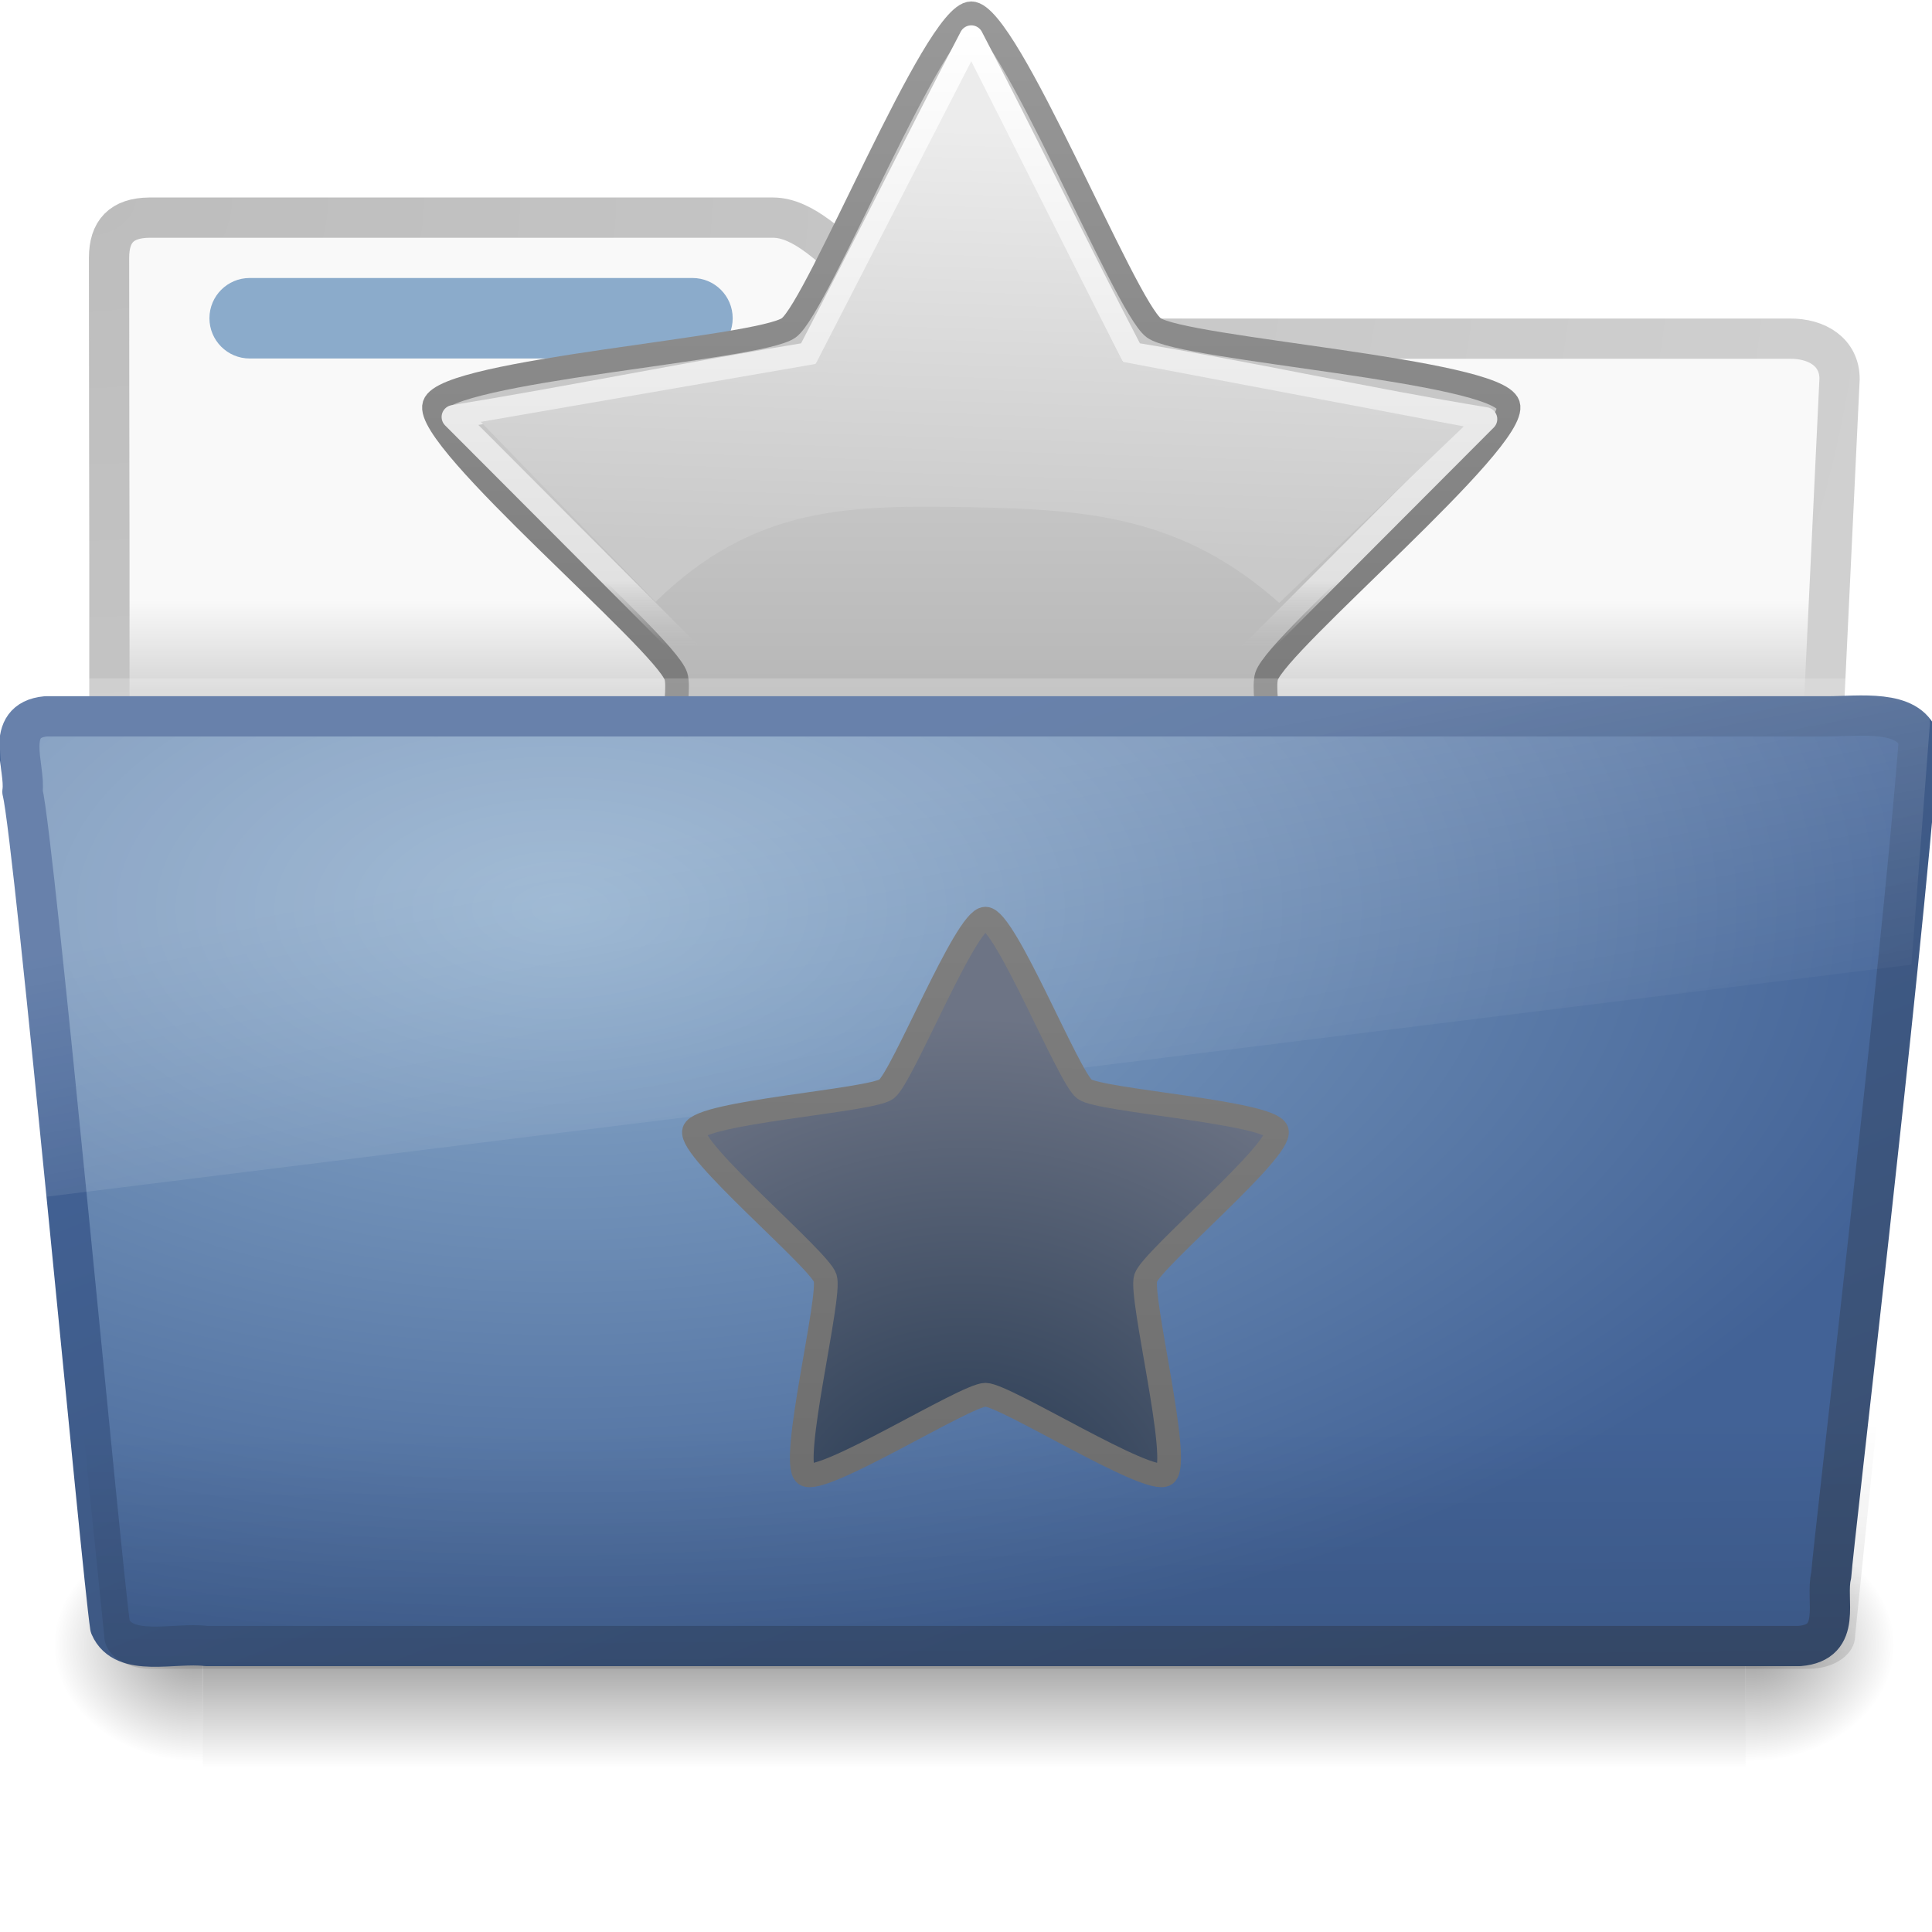
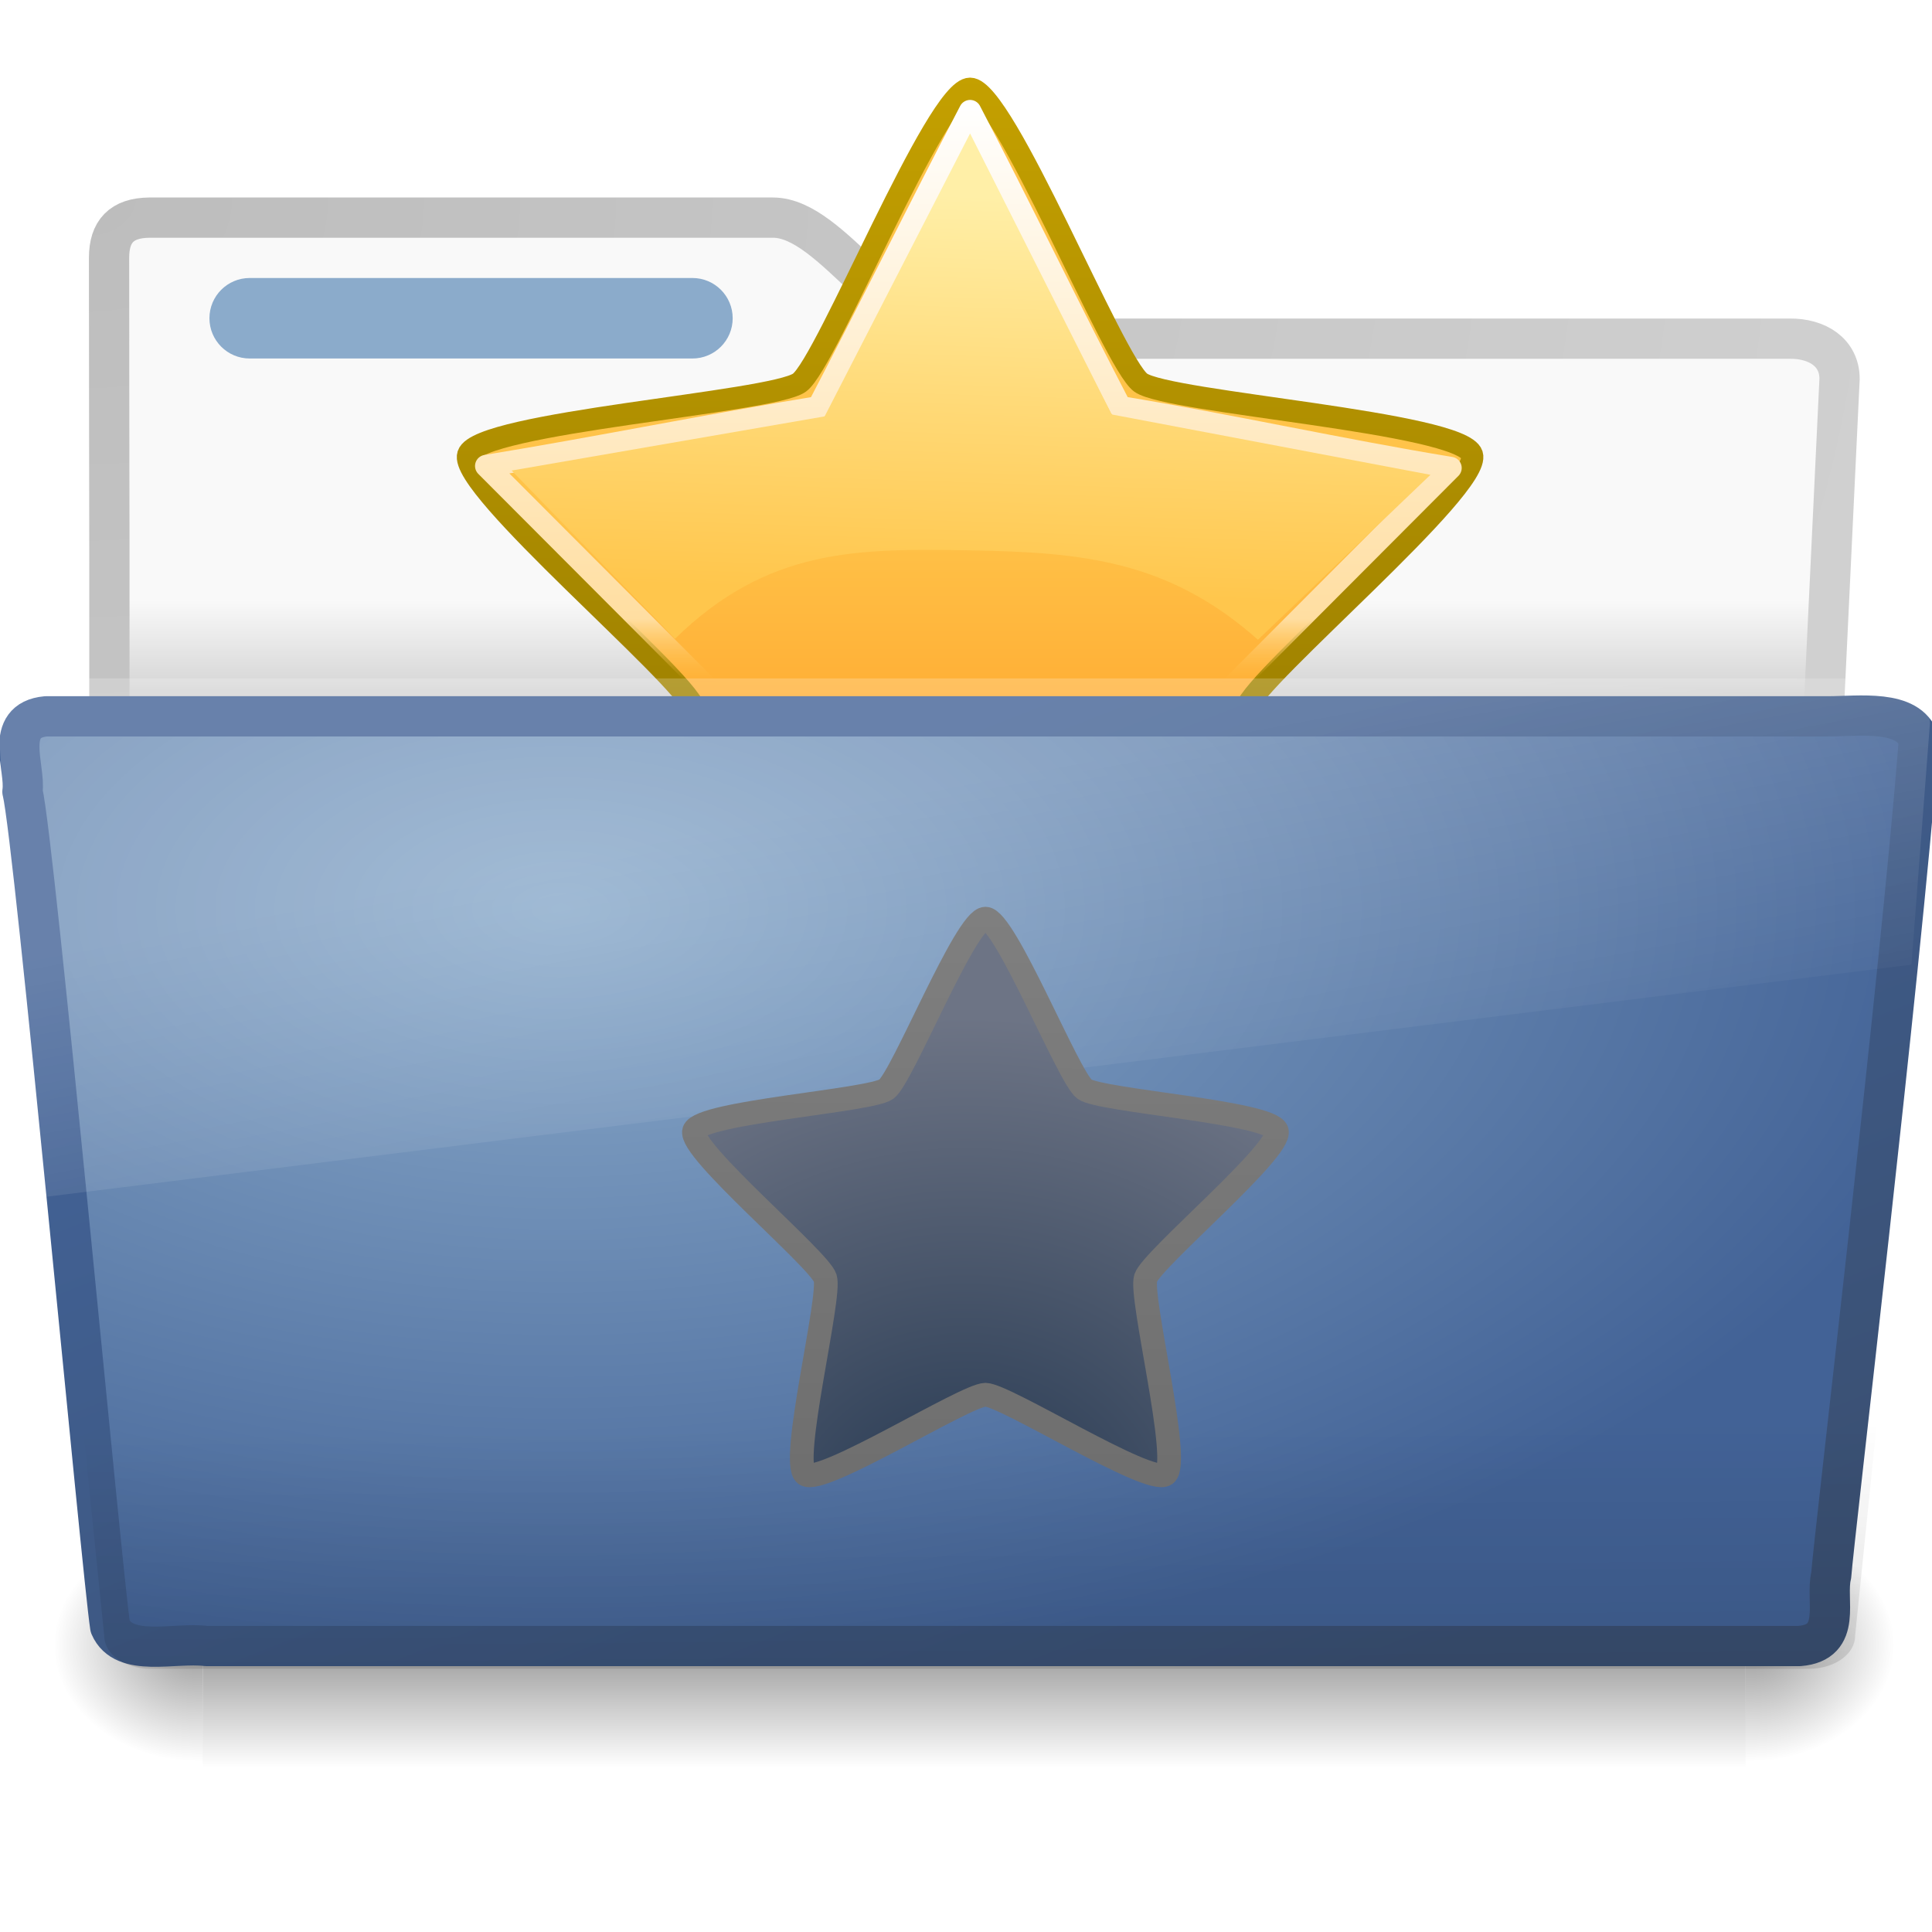
<svg xmlns="http://www.w3.org/2000/svg" xmlns:xlink="http://www.w3.org/1999/xlink" version="1.0" width="48" height="48" id="svg3823">
  <defs id="defs3825">
    <linearGradient x1="62.989" y1="18" x2="62.989" y2="21.008" id="linearGradient2831-6" xlink:href="#linearGradient6404-4" gradientUnits="userSpaceOnUse" gradientTransform="translate(-50.9409,0)" />
    <linearGradient id="linearGradient6404-4">
      <stop id="stop6406-6" style="stop-color:#f9f9f9;stop-opacity:1" offset="0" />
      <stop id="stop6408-2" style="stop-color:#c9c9c9;stop-opacity:1" offset="1" />
    </linearGradient>
    <radialGradient cx="3" cy="5.017" r="21" fx="3" fy="5.017" id="radialGradient2833-8" xlink:href="#linearGradient3484-9" gradientUnits="userSpaceOnUse" gradientTransform="matrix(-1.274898e-8,1.714292,-2.159331,-1.4599595e-8,12.80936,2.857001)" />
    <linearGradient id="linearGradient3484-9">
      <stop id="stop3486-6" style="stop-color:#bdbdbd;stop-opacity:1" offset="0" />
      <stop id="stop3488-0" style="stop-color:#d0d0d0;stop-opacity:1" offset="1" />
    </linearGradient>
    <linearGradient x1="302.857" y1="366.648" x2="302.857" y2="609.505" id="linearGradient7596-975-7" xlink:href="#linearGradient5048-585-0" gradientUnits="userSpaceOnUse" gradientTransform="matrix(0.08284024,0,0,0.03705882,-5.940829,25.41246)" />
    <linearGradient id="linearGradient5048-585-0">
      <stop id="stop2667-1" style="stop-color:black;stop-opacity:0" offset="0" />
      <stop id="stop2669-0" style="stop-color:black;stop-opacity:1" offset="0.5" />
      <stop id="stop2671-1" style="stop-color:black;stop-opacity:0" offset="1" />
    </linearGradient>
    <radialGradient cx="605.714" cy="486.648" r="117.143" fx="605.714" fy="486.648" id="radialGradient7598-526-3" xlink:href="#linearGradient5060-179-7" gradientUnits="userSpaceOnUse" gradientTransform="matrix(0.03212956,0,0,0.03705882,24.63678,25.41246)" />
    <linearGradient id="linearGradient5060-179-7">
      <stop id="stop2675-7" style="stop-color:black;stop-opacity:1" offset="0" />
      <stop id="stop2677-2" style="stop-color:black;stop-opacity:0" offset="1" />
    </linearGradient>
    <radialGradient cx="605.714" cy="486.648" r="117.143" fx="605.714" fy="486.648" id="radialGradient7600-312-6" xlink:href="#linearGradient5060-820-4" gradientUnits="userSpaceOnUse" gradientTransform="matrix(-0.03212956,0,0,0.03705882,23.36322,25.41246)" />
    <linearGradient id="linearGradient5060-820-4">
      <stop id="stop2681-5" style="stop-color:black;stop-opacity:1" offset="0" />
      <stop id="stop2683-2" style="stop-color:black;stop-opacity:0" offset="1" />
    </linearGradient>
    <radialGradient cx="7.265" cy="8.302" r="20.98" fx="7.265" fy="8.302" id="radialGradient2603-4" xlink:href="#linearGradient6087-437-184-795-110-6" gradientUnits="userSpaceOnUse" gradientTransform="matrix(0,0.9862682,-1.627164,0,-25.12704,13.60072)" />
    <linearGradient id="linearGradient6087-437-184-795-110-6">
      <stop id="stop4655-7" style="stop-color:white;stop-opacity:1" offset="0" />
      <stop id="stop4657-6" style="stop-color:white;stop-opacity:0" offset="1" />
    </linearGradient>
    <linearGradient id="linearGradient6129-963-697-142-998-0-5">
      <stop id="stop4661-3-3" style="stop-color:black;stop-opacity:0.498" offset="0" />
      <stop id="stop4663-7-9" style="stop-color:black;stop-opacity:0" offset="1" />
    </linearGradient>
    <linearGradient y2="36.658" x2="22.809" y1="49.629" x1="22.935" gradientTransform="matrix(1.144692,0,0,0.8146303,-3.133311,5.61619)" gradientUnits="userSpaceOnUse" id="linearGradient7519" xlink:href="#linearGradient6129-963-697-142-998-0-5" />
    <linearGradient id="linearGradient7012-661-145-733-759-865-745-661-970-94-2-5">
      <stop id="stop3618-9-2" style="stop-color:#8babcb;stop-opacity:1;" offset="0" />
      <stop id="stop3620-0-4" style="stop-color:#426296;stop-opacity:1;" offset="1" />
    </linearGradient>
    <linearGradient id="linearGradient3390-178-986-453-9-3">
      <stop id="stop3624-4-8" style="stop-color:#3a5073;stop-opacity:1;" offset="0" />
      <stop id="stop3626-5-6" style="stop-color:#426296;stop-opacity:1;" offset="1" />
    </linearGradient>
    <linearGradient x1="13.08" y1="20.73" x2="16.362" y2="32.979" id="linearGradient2601-8-0" xlink:href="#linearGradient8265-821-176-38-919-8-8" gradientUnits="userSpaceOnUse" gradientTransform="matrix(1.144692,0,0,0.8040948,-3.517561,5.09837)" />
    <linearGradient id="linearGradient8265-821-176-38-919-8-8">
      <stop id="stop4667-6-9" style="stop-color:white;stop-opacity:1" offset="0" />
      <stop id="stop4669-0-2" style="stop-color:white;stop-opacity:0" offset="1" />
    </linearGradient>
    <radialGradient r="24.097" fy="19.544" fx="13.857" cy="19.544" cx="13.857" gradientTransform="matrix(1.488012,0,0,0.7912602,-6.684712,7.117726)" gradientUnits="userSpaceOnUse" id="radialGradient7567" xlink:href="#linearGradient7012-661-145-733-759-865-745-661-970-94-2-5" />
    <linearGradient y2="20.981" x2="25.474" y1="45.114" x1="34.954" gradientTransform="translate(0.07773563,-3.703425)" gradientUnits="userSpaceOnUse" id="linearGradient7569" xlink:href="#linearGradient3390-178-986-453-9-3" />
    <radialGradient gradientTransform="matrix(1,0,0,0.341176,0,3.047059)" gradientUnits="userSpaceOnUse" xlink:href="#linearGradient8838-487-8" id="radialGradient2499-518-3" fy="4.625" fx="62.625" r="10.625" cy="4.625" cx="62.625" />
    <linearGradient id="linearGradient8838-487-8">
      <stop offset="0" style="stop-color:black;stop-opacity:1" id="stop2432-3" />
      <stop offset="1" style="stop-color:black;stop-opacity:0" id="stop2434-2" />
    </linearGradient>
    <linearGradient gradientUnits="userSpaceOnUse" xlink:href="#linearGradient2250-714-5" id="linearGradient2465-608-9" y2="33.41" x2="21.483" y1="21.671" x1="21.483" />
    <linearGradient id="linearGradient2250-714-5">
      <stop offset="0" style="stop-color:#c7c7c7;stop-opacity:1" id="stop2438-4" />
      <stop offset="1" style="stop-color:#a5a5a5;stop-opacity:1" id="stop2440-3" />
    </linearGradient>
    <linearGradient gradientUnits="userSpaceOnUse" xlink:href="#linearGradient3215-22-4" id="linearGradient2467-856-9" y2="9.58" x2="21.483" y1="36.346" x1="21.483" />
    <linearGradient id="linearGradient3215-22-4">
      <stop offset="0" style="stop-color:#6d6d6d;stop-opacity:1" id="stop2444-9" />
      <stop offset="1" style="stop-color:#999;stop-opacity:1" id="stop2446-5" />
    </linearGradient>
    <linearGradient gradientTransform="matrix(1.557524,0,0,1.542074,-9.493646,-12.49218)" gradientUnits="userSpaceOnUse" xlink:href="#linearGradient5178-177-7" id="linearGradient5541-370-5" y2="26.294" x2="21.483" y1="9.463" x1="21.483" />
    <linearGradient id="linearGradient5178-177-7">
      <stop offset="0" style="stop-color:white;stop-opacity:1" id="stop2450-3" />
      <stop offset="0.892" style="stop-color:#e1e1e1;stop-opacity:1" id="stop2452-9" />
      <stop offset="1" style="stop-color:#c3c3c3;stop-opacity:0" id="stop2454-0" />
    </linearGradient>
    <linearGradient gradientTransform="matrix(1.346908,0,0,1.346908,-8.325788,-6.632672)" gradientUnits="userSpaceOnUse" xlink:href="#linearGradient3230-405-2" id="linearGradient2476-945-7" y2="22.839" x2="23.673" y1="9.596" x1="24.097" />
    <linearGradient id="linearGradient3230-405-2">
      <stop offset="0" style="stop-color:#ececec;stop-opacity:1" id="stop2458-7" />
      <stop offset="1" style="stop-color:#c9c9c9;stop-opacity:1" id="stop2460-2" />
    </linearGradient>
-     <radialGradient gradientTransform="matrix(1,0,0,0.341176,0.1178473,-7.599101)" gradientUnits="userSpaceOnUse" xlink:href="#linearGradient8838-487-8-9" id="radialGradient2499-518-3-8" fy="4.625" fx="62.625" r="10.625" cy="4.625" cx="62.625" />
-     <linearGradient id="linearGradient8838-487-8-9">
-       <stop offset="0" style="stop-color:black;stop-opacity:1" id="stop2432-3-6" />
-       <stop offset="1" style="stop-color:black;stop-opacity:0" id="stop2434-2-7" />
-     </linearGradient>
-     <linearGradient gradientTransform="translate(0.153468,-16.47312)" gradientUnits="userSpaceOnUse" xlink:href="#linearGradient2250-714-5-3" id="linearGradient2465-608-9-7" y2="48.624" x2="21.33" y1="28.866" x1="21.33" />
    <linearGradient id="linearGradient2250-714-5-3">
      <stop offset="0" style="stop-color:#23364f;stop-opacity:1;" id="stop2438-4-7" />
      <stop offset="1" style="stop-color:#6d7485;stop-opacity:1;" id="stop2440-3-1" />
    </linearGradient>
-     <linearGradient gradientTransform="matrix(1.650881,0,0,1.656831,-11.21314,-42.33894)" gradientUnits="userSpaceOnUse" xlink:href="#linearGradient3215-22-4-2" id="linearGradient2467-856-9-2" y2="9.58" x2="21.483" y1="48.624" x1="21.33" />
    <linearGradient id="linearGradient3215-22-4-2">
      <stop offset="0" style="stop-color:#6d6d6d;stop-opacity:1" id="stop2444-9-1" />
      <stop offset="1" style="stop-color:#999;stop-opacity:1" id="stop2446-5-5" />
    </linearGradient>
-     <linearGradient gradientTransform="matrix(1.557524,0,0,1.542074,-9.240289,-39.78536)" gradientUnits="userSpaceOnUse" xlink:href="#linearGradient5178-177-7-9" id="linearGradient5541-370-5-0" y2="26.294" x2="21.483" y1="9.463" x1="21.483" />
-     <linearGradient id="linearGradient5178-177-7-9">
-       <stop offset="0" style="stop-color:white;stop-opacity:1" id="stop2450-3-0" />
-       <stop offset="0.892" style="stop-color:#e1e1e1;stop-opacity:1" id="stop2452-9-4" />
-       <stop offset="1" style="stop-color:#c3c3c3;stop-opacity:0" id="stop2454-0-0" />
-     </linearGradient>
-     <linearGradient gradientTransform="matrix(1.346908,0,0,1.346908,-8.072432,-33.92585)" gradientUnits="userSpaceOnUse" xlink:href="#linearGradient3230-405-2-3" id="linearGradient2476-945-7-1" y2="41.693" x2="23.843" y1="27.788" x1="23.843" />
-     <linearGradient id="linearGradient3230-405-2-3">
-       <stop offset="0" style="stop-color:#ececec;stop-opacity:1" id="stop2458-7-7" />
-       <stop offset="1" style="stop-color:#c9c9c9;stop-opacity:1" id="stop2460-2-4" />
-     </linearGradient>
-     <radialGradient xlink:href="#linearGradient2250-714-5-3" id="radialGradient4034" cx="21.483" cy="32.602" fx="21.483" fy="32.602" r="13.931" gradientTransform="matrix(1.650881,0,0,1.579229,-11.46649,-13.26378)" gradientUnits="userSpaceOnUse" />
-     <radialGradient xlink:href="#linearGradient8838-487-8-9" id="radialGradient4045" gradientUnits="userSpaceOnUse" gradientTransform="matrix(1,0,0,0.341176,0.1178473,-7.599101)" cx="62.625" cy="4.625" fx="62.625" fy="4.625" r="10.625" />
-     <radialGradient xlink:href="#linearGradient2250-714-5-3" id="radialGradient4047" gradientUnits="userSpaceOnUse" gradientTransform="matrix(1.650881,0,0,1.579229,-11.46649,-13.26378)" cx="21.483" cy="32.602" fx="21.483" fy="32.602" r="13.931" />
-     <linearGradient xlink:href="#linearGradient3215-22-4-2" id="linearGradient4049" gradientUnits="userSpaceOnUse" gradientTransform="matrix(1.650881,0,0,1.656831,-11.21314,-42.33894)" x1="21.33" y1="48.624" x2="21.483" y2="9.58" />
-     <linearGradient xlink:href="#linearGradient5178-177-7-9" id="linearGradient4051" gradientUnits="userSpaceOnUse" gradientTransform="matrix(1.557524,0,0,1.542074,-9.240289,-39.78536)" x1="21.483" y1="9.463" x2="21.483" y2="26.294" />
-     <radialGradient xlink:href="#linearGradient8838-487-8-9" id="radialGradient4060" gradientUnits="userSpaceOnUse" gradientTransform="matrix(1,0,0,0.341176,0.1178473,-7.599101)" cx="62.625" cy="4.625" fx="62.625" fy="4.625" r="10.625" />
-     <radialGradient xlink:href="#linearGradient2250-714-5-3" id="radialGradient4062" gradientUnits="userSpaceOnUse" gradientTransform="matrix(1.650881,0,0,1.579229,-11.46649,-13.26378)" cx="21.483" cy="32.602" fx="21.483" fy="32.602" r="13.931" />
-     <linearGradient xlink:href="#linearGradient3215-22-4-2" id="linearGradient4064" gradientUnits="userSpaceOnUse" gradientTransform="matrix(1.650881,0,0,1.656831,-11.21314,-42.33894)" x1="21.33" y1="48.624" x2="21.483" y2="9.58" />
-     <linearGradient xlink:href="#linearGradient5178-177-7-9" id="linearGradient4066" gradientUnits="userSpaceOnUse" gradientTransform="matrix(1.557524,0,0,1.542074,-9.240289,-39.78536)" x1="21.483" y1="9.463" x2="21.483" y2="26.294" />
-     <linearGradient xlink:href="#linearGradient5178-177-7-9" id="linearGradient4072" gradientUnits="userSpaceOnUse" gradientTransform="matrix(0.9239549,0,0,0.9147894,4.262097,-7.967342)" x1="21.483" y1="9.463" x2="21.483" y2="26.294" />
    <radialGradient xlink:href="#linearGradient2250-714-5-3" id="radialGradient4075" gradientUnits="userSpaceOnUse" gradientTransform="matrix(0.9793361,0,0,0.9368306,2.941467,7.765798)" cx="21.483" cy="32.602" fx="21.483" fy="32.602" r="13.931" />
    <linearGradient xlink:href="#linearGradient3215-22-4-2" id="linearGradient4077" gradientUnits="userSpaceOnUse" gradientTransform="matrix(0.9793361,0,0,0.9828659,3.091763,-9.482178)" x1="21.33" y1="48.624" x2="21.483" y2="9.58" />
-     <radialGradient xlink:href="#linearGradient8838-487-8-9" id="radialGradient4080" gradientUnits="userSpaceOnUse" gradientTransform="matrix(1.275348,0,0,0.5188665,-55.73745,20.00512)" cx="62.625" cy="4.625" fx="62.625" fy="4.625" r="10.625" />
+     <linearGradient gradientTransform="matrix(1.346908,0,0,1.346908,-8.325788,-6.632672)" gradientUnits="userSpaceOnUse" xlink:href="#linearGradient3230" id="linearGradient2476" y2="22.839" x2="23.673" y1="9.596" x1="24.097" />
+     <linearGradient id="linearGradient3230">
+       <stop offset="0" style="stop-color:#ffefa7;stop-opacity:1" id="stop3232" />
+       <stop offset="1" style="stop-color:#ffc64c;stop-opacity:1" id="stop3234" />
+     </linearGradient>
+     <linearGradient gradientTransform="matrix(1.557524,0,0,1.542074,-9.493646,-12.49218)" gradientUnits="userSpaceOnUse" xlink:href="#linearGradient5178" id="linearGradient5541" y2="26.294" x2="21.483" y1="9.463" x1="21.483" />
+     <linearGradient id="linearGradient5178">
+       <stop offset="0" style="stop-color:white;stop-opacity:1" id="stop5180" />
+       <stop offset="0.892" style="stop-color:#ffdea1;stop-opacity:1" id="stop6155" />
+       <stop offset="1" style="stop-color:#ffbd43;stop-opacity:0" id="stop5182" />
+     </linearGradient>
+     <linearGradient gradientUnits="userSpaceOnUse" xlink:href="#linearGradient2250" id="linearGradient2465" y2="33.41" x2="21.483" y1="21.671" x1="21.483" />
+     <linearGradient id="linearGradient2250">
+       <stop offset="0" style="stop-color:#ffc349;stop-opacity:1" id="stop2252" />
+       <stop offset="1" style="stop-color:#ff921a;stop-opacity:1" id="stop2256" />
+     </linearGradient>
+     <linearGradient gradientUnits="userSpaceOnUse" xlink:href="#linearGradient3215" id="linearGradient2467" y2="9.58" x2="21.483" y1="36.346" x1="21.483" />
+     <linearGradient id="linearGradient3215">
+       <stop offset="0" style="stop-color:#8c7200;stop-opacity:1" id="stop3217" />
+       <stop offset="1" style="stop-color:#c4a000;stop-opacity:1" id="stop3219" />
+     </linearGradient>
+     <radialGradient gradientTransform="matrix(1,0,0,0.341176,0,3.047059)" gradientUnits="userSpaceOnUse" xlink:href="#linearGradient8838" id="radialGradient2499" fy="4.625" fx="62.625" r="10.625" cy="4.625" cx="62.625" />
+     <linearGradient id="linearGradient8838">
+       <stop offset="0" style="stop-color:black;stop-opacity:1" id="stop8840" />
+       <stop offset="1" style="stop-color:black;stop-opacity:0" id="stop8842" />
+     </linearGradient>
+     <linearGradient xlink:href="#linearGradient3230" id="linearGradient3001" gradientUnits="userSpaceOnUse" gradientTransform="matrix(1.346908,0,0,1.346908,8.110292,-62.70044)" x1="24.097" y1="9.596" x2="23.673" y2="22.839" />
+     <linearGradient xlink:href="#linearGradient5178" id="linearGradient3004" gradientUnits="userSpaceOnUse" gradientTransform="matrix(1.557524,0,0,1.542074,6.942434,-68.55994)" x1="21.483" y1="9.463" x2="21.483" y2="26.294" />
+     <linearGradient xlink:href="#linearGradient2250" id="linearGradient3007" gradientUnits="userSpaceOnUse" x1="21.483" y1="21.671" x2="21.483" y2="33.41" gradientTransform="matrix(1.650881,0,0,1.656831,4.969586,-71.11353)" />
+     <linearGradient xlink:href="#linearGradient3215" id="linearGradient3009" gradientUnits="userSpaceOnUse" x1="21.483" y1="36.346" x2="21.483" y2="9.58" gradientTransform="matrix(1.650881,0,0,1.656831,4.969586,-71.11353)" />
+     <radialGradient xlink:href="#linearGradient8838" id="radialGradient3012" gradientUnits="userSpaceOnUse" gradientTransform="matrix(2.149872,0,0,0.8746607,-5.935952,-7.492872)" cx="62.625" cy="4.625" fx="62.625" fy="4.625" r="10.625" />
+     <linearGradient xlink:href="#linearGradient2250" id="linearGradient3021" gradientUnits="userSpaceOnUse" gradientTransform="matrix(1.650881,0,0,1.656831,4.969586,-71.11353)" x1="21.483" y1="21.671" x2="21.483" y2="33.41" />
+     <linearGradient xlink:href="#linearGradient3215" id="linearGradient3023" gradientUnits="userSpaceOnUse" gradientTransform="matrix(1.650881,0,0,1.656831,4.969586,-71.11353)" x1="21.483" y1="36.346" x2="21.483" y2="9.58" />
+     <linearGradient xlink:href="#linearGradient5178" id="linearGradient3025" gradientUnits="userSpaceOnUse" gradientTransform="matrix(1.557524,0,0,1.542074,6.942434,-68.55994)" x1="21.483" y1="9.463" x2="21.483" y2="26.294" />
+     <linearGradient xlink:href="#linearGradient3230" id="linearGradient3027" gradientUnits="userSpaceOnUse" gradientTransform="matrix(1.346908,0,0,1.346908,8.110292,-62.70044)" x1="24.097" y1="9.596" x2="23.673" y2="22.839" />
  </defs>
  <g id="layer2" style="display:inline">
    <g transform="translate(0.2033901,-3.093221)" id="layer1">
      <path d="m 3.506,8.5 c -0.69,0.008 -1,0.342 -1,1 0,5.514 0.026,9.74 -0.006,14.75 C 3.935,24.25 45,24.593 45,23 l 0.5,-10.493 c 0,-0.658 -0.554,-1.008 -1.244,-1 l -20.256,0 c -2.047,0 -3.499,-3.007 -5,-3.007 l -15.494,0 z" id="path3468" style="fill:url(#linearGradient2831-6);fill-opacity:1;stroke:url(#radialGradient2833-8);stroke-width:1;stroke-linecap:round;stroke-linejoin:round;stroke-miterlimit:4;stroke-opacity:1;stroke-dasharray:none;display:inline" />
      <g transform="matrix(0.9583333,0,0,0.6666667,1.000001,15)" id="g7591" style="opacity:0.4">
        <rect width="40" height="9" x="4" y="39" id="rect4173" style="fill:url(#linearGradient7596-975-7);fill-opacity:1;fill-rule:nonzero;stroke:none;stroke-width:1;marker:none;visibility:visible;display:inline;overflow:visible" />
        <path d="m 44,39 c 0,0 0,9 0,9 1.655,0.017 4,-2.016 4,-4.5 0,-2.484 -1.846,-4.499 -4,-4.499 z" id="path5058" style="fill:url(#radialGradient7598-526-3);fill-opacity:1;fill-rule:nonzero;stroke:none;stroke-width:1;marker:none;visibility:visible;display:inline;overflow:visible" />
        <path d="m 4,39 c 0,0 0,9 0,9 C 2.345,48.017 0,45.983 0,43.499 0,41.015 1.846,39 4,39 z" id="path5018" style="fill:url(#radialGradient7600-312-6);fill-opacity:1;fill-rule:nonzero;stroke:none;stroke-width:1;marker:none;visibility:visible;display:inline;overflow:visible" />
      </g>
      <rect width="13" height="2" rx="1" ry="1" x="5" y="10" id="rect3562" style="fill:#8babcb;fill-opacity:1;fill-rule:nonzero;stroke:none;stroke-width:1;marker:none;visibility:visible;display:block;overflow:visible;enable-background:accumulate" />
      <g transform="translate(51.50214,1.222653)" id="g2629">
        <path d="m -4.999,21.163 c -13.531,0 -31.469,0 -45,0 0.22,0.893 1.927,19.69 2.23,21.162" id="path2544" style="opacity:0.4;fill:none;stroke:url(#radialGradient2603-4);stroke-width:1;stroke-linecap:round;stroke-linejoin:round;stroke-miterlimit:4;stroke-opacity:1;stroke-dasharray:none" />
      </g>
    </g>
  </g>
  <g id="layer6">
-     <g id="layer1-8" transform="matrix(0.5932203,0,0,0.5932203,9.89392,-0.5567274)">
-       <path style="opacity:0.3;fill:url(#radialGradient2499-518-3);fill-opacity:1;fill-rule:evenodd;stroke:none;stroke-width:1;marker:none;visibility:visible;display:inline;overflow:visible" id="path8836" transform="matrix(2.149872,0,0,2.563664,-110.6357,26.84977)" d="m 73.25,4.625 a 10.625,3.625 0 1 1 -21.25,0 10.625,3.625 0 1 1 21.25,0 z" />
-       <path style="fill:url(#linearGradient2465-608-9);fill-opacity:1;fill-rule:nonzero;stroke:url(#linearGradient2467-856-9);stroke-width:0.6;stroke-linecap:butt;stroke-linejoin:round;stroke-miterlimit:4;stroke-opacity:1;stroke-dasharray:none;stroke-dashoffset:0;marker:none;visibility:visible;display:inline;overflow:visible" id="path1307" transform="matrix(1.650881,0,0,1.656831,-11.46649,-15.04576)" d="m 21.483,9.984 c 0.92,0 3.886,7.409 4.63,7.95 0.744,0.541 8.707,1.072 8.992,1.947 0.284,0.875 -5.846,5.985 -6.13,6.86 -0.284,0.875 1.671,8.612 0.927,9.153 -0.744,0.541 -7.499,-3.71 -8.419,-3.71 -0.92,0 -7.674,4.251 -8.419,3.71 -0.744,-0.541 1.211,-8.278 0.927,-9.153 -0.284,-0.875 -6.414,-5.985 -6.13,-6.86 0.284,-0.875 8.247,-1.406 8.992,-1.947 0.744,-0.541 3.71,-7.95 4.63,-7.95 z" />
-       <path style="fill:none;stroke:url(#linearGradient5541-370-5);stroke-width:1;stroke-linecap:butt;stroke-linejoin:round;stroke-miterlimit:4;stroke-opacity:1;stroke-dasharray:none;stroke-dashoffset:0;marker:none;visibility:visible;display:inline;overflow:visible" id="path1309" d="m 24,2.5 c 2.256,4.317 4.478,8.952 6.734,13.27 4.844,0.79 9.951,1.931 14.795,2.721 -3.45,3.458 -6.9,6.916 -10.35,10.374 0.738,4.805 1.213,9.26 1.951,14.065 C 32.743,40.749 28.355,38.569 23.967,36.389 19.579,38.569 15.192,40.749 10.804,42.929 11.542,38.124 11.929,33.582 12.667,28.776 9.217,25.318 5.767,21.86 2.317,18.402 7.161,17.613 12.356,16.559 17.2,15.77 19.456,11.452 21.744,6.817 24,2.5 z" />
-       <path style="fill:url(#linearGradient2476-945-7);fill-opacity:1;fill-rule:nonzero;stroke:none;stroke-width:1;marker:none;visibility:visible;display:inline;overflow:visible" id="path1322" d="M 24,3.502 17.483,16.18 3.457,18.607 10.777,26.145 C 14.937,22.074 18.959,22.097 24,22.182 c 5.041,0.085 8.897,0.455 12.898,4.005 L 44.627,18.797 30.345,16.092 24,3.502 z" />
-       <path style="fill:none;stroke:#b7b7b7;stroke-width:1;stroke-linecap:butt;stroke-linejoin:miter;stroke-miterlimit:4;stroke-opacity:1;stroke-dasharray:none;display:inline" id="path11014" d="m 36.458,42.855 c 0,0 -4.318,-3.743 -10.076,-4.894" />
-       <path style="fill:none;stroke:#b7b7b7;stroke-width:1;stroke-linecap:butt;stroke-linejoin:miter;stroke-miterlimit:4;stroke-opacity:1;stroke-dasharray:none;display:inline" id="path11985" d="m 11.176,42.855 c 0,0 4.318,-3.743 10.076,-4.894" />
+     <g id="g3014" transform="matrix(0.5544624,0,0,0.5544624,1.681277,32.4614)">
+       <path style="fill:url(#linearGradient3021);fill-opacity:1;fill-rule:nonzero;stroke:url(#linearGradient3023);stroke-width:0.992;stroke-linecap:butt;stroke-linejoin:round;stroke-miterlimit:4;stroke-opacity:1;stroke-dasharray:none;stroke-dashoffset:0;marker:none;visibility:visible;display:inline;overflow:visible" id="path1307" d="m 40.436,-54.572 c 1.519,0 6.415,12.275 7.644,13.171 1.229,0.896 14.375,1.776 14.844,3.226 0.469,1.45 -9.65,9.917 -10.12,11.366 -0.469,1.45 2.759,14.269 1.53,15.165 -1.229,0.896 -12.38,-6.147 -13.898,-6.147 -1.519,0 -12.67,7.043 -13.898,6.147 -1.229,-0.896 1.999,-13.716 1.53,-15.165 -0.469,-1.45 -10.589,-9.917 -10.12,-11.366 0.469,-1.45 13.615,-2.33 14.844,-3.226 1.229,-0.896 6.125,-13.171 7.644,-13.171 z" />
+       <path style="fill:none;stroke:url(#linearGradient3025);stroke-width:1;stroke-linecap:butt;stroke-linejoin:round;stroke-miterlimit:4;stroke-opacity:1;stroke-dasharray:none;stroke-dashoffset:0;marker:none;visibility:visible;display:inline;overflow:visible" id="path1309" d="m 40.436,-53.568 c 2.256,4.317 4.478,8.952 6.734,13.27 4.844,0.79 9.951,1.931 14.795,2.721 -3.45,3.458 -6.9,6.916 -10.35,10.374 0.738,4.805 1.213,9.26 1.951,14.065 -4.388,-2.18 -8.776,-4.36 -13.163,-6.54 -4.388,2.18 -8.776,4.36 -13.163,6.54 0.738,-4.805 1.125,-9.347 1.863,-14.153 -3.45,-3.458 -6.9,-6.916 -10.35,-10.374 4.844,-0.79 10.039,-1.843 14.883,-2.633 2.256,-4.317 4.544,-8.952 6.8,-13.27 z" />
+       <path style="fill:url(#linearGradient3027);fill-opacity:1;fill-rule:nonzero;stroke:none;stroke-width:1;marker:none;visibility:visible;display:inline;overflow:visible" id="path1322" d="m 40.436,-52.566 -6.517,12.678 -14.025,2.427 7.32,7.538 c 4.159,-4.071 8.182,-4.048 13.223,-3.962 5.041,0.085 8.897,0.455 12.898,4.005 l 7.729,-7.39 -14.283,-2.705 -6.345,-12.59 z" />
+       <path style="fill:none;stroke:#ffa849;stroke-width:1;stroke-linecap:butt;stroke-linejoin:miter;stroke-miterlimit:4;stroke-opacity:1;stroke-dasharray:none;display:inline" id="path11014" d="m 52.894,-13.213 c 0,0 -4.318,-3.743 -10.076,-4.894" />
+       <path style="fill:none;stroke:#ffa849;stroke-width:1;stroke-linecap:butt;stroke-linejoin:miter;stroke-miterlimit:4;stroke-opacity:1;stroke-dasharray:none;display:inline" id="path11985" d="m 27.612,-13.213 c 0,0 4.318,-3.743 10.076,-4.894" />
    </g>
  </g>
  <g id="layer5" style="display:inline">
    <path d="m 1.143,17.797 c -1.073,0.101 -0.499,1.279 -0.585,1.866 0.3,1.217 1.976,19.434 2.179,20.747 0.342,0.788 1.594,0.385 2.388,0.485 13.194,0 26.387,0 39.581,0 1.089,-0.087 0.636,-1.149 0.79,-1.757 0.062,-0.885 1.707,-14.74 2.179,-20.747 -0.251,-0.779 -1.488,-0.594 -2.263,-0.594 -14.089,0 -30.18,0 -44.269,0 z" id="path7314" style="fill:url(#radialGradient7567);fill-opacity:1;stroke:url(#linearGradient7569);stroke-width:1;stroke-linecap:round;stroke-linejoin:round;stroke-miterlimit:4;stroke-opacity:1;stroke-dashoffset:0;display:inline" />
    <path d="m 1.007,16.855 45.897,0 c 0.634,0 1.045,0.664 1.045,1.109 l -0.46,6.003 L 0.646,29.796 -0.038,17.964 c 0,-0.445 0.411,-1.109 1.045,-1.109 z" id="path8263" style="opacity:0.2;fill:url(#linearGradient2601-8-0);fill-opacity:1;stroke:none;display:inline" />
  </g>
  <g id="layer4" style="display:inline">
    <path d="m 1.391,17.836 45.897,3.3e-4 c 0.634,0 1.045,0.363 1.045,0.814 l -2.244,21.995 c 0,0.451 -0.511,0.815 -1.145,0.815 l -41.209,0 c -0.634,0 -1.145,-0.363 -1.145,-0.815 L 0.346,18.65 c 0,-0.451 0.411,-0.815 1.045,-0.815 z" id="path2541" style="opacity:0.4;fill:url(#linearGradient7519);fill-opacity:1;stroke:none" />
    <path d="m 24.484,22.824 c 0.489,0 2.065,3.947 2.46,4.236 0.395,0.288 4.626,0.571 4.777,1.037 0.151,0.466 -3.106,3.189 -3.257,3.655 -0.151,0.466 0.888,4.589 0.492,4.877 -0.395,0.288 -3.984,-1.977 -4.473,-1.977 -0.489,0 -4.078,2.265 -4.473,1.977 -0.395,-0.288 0.643,-4.411 0.492,-4.877 -0.151,-0.466 -3.408,-3.189 -3.257,-3.655 0.151,-0.466 4.382,-0.749 4.777,-1.037 0.395,-0.288 1.971,-4.236 2.46,-4.236 z" id="path1307-3" style="fill:url(#radialGradient4075);fill-opacity:1;fill-rule:nonzero;stroke:url(#linearGradient4077);stroke-width:0.589;stroke-linecap:butt;stroke-linejoin:round;stroke-miterlimit:4;stroke-opacity:1;stroke-dasharray:none;stroke-dashoffset:0;marker:none;visibility:visible;display:inline;overflow:visible" />
  </g>
  <g id="layer3" />
</svg>
